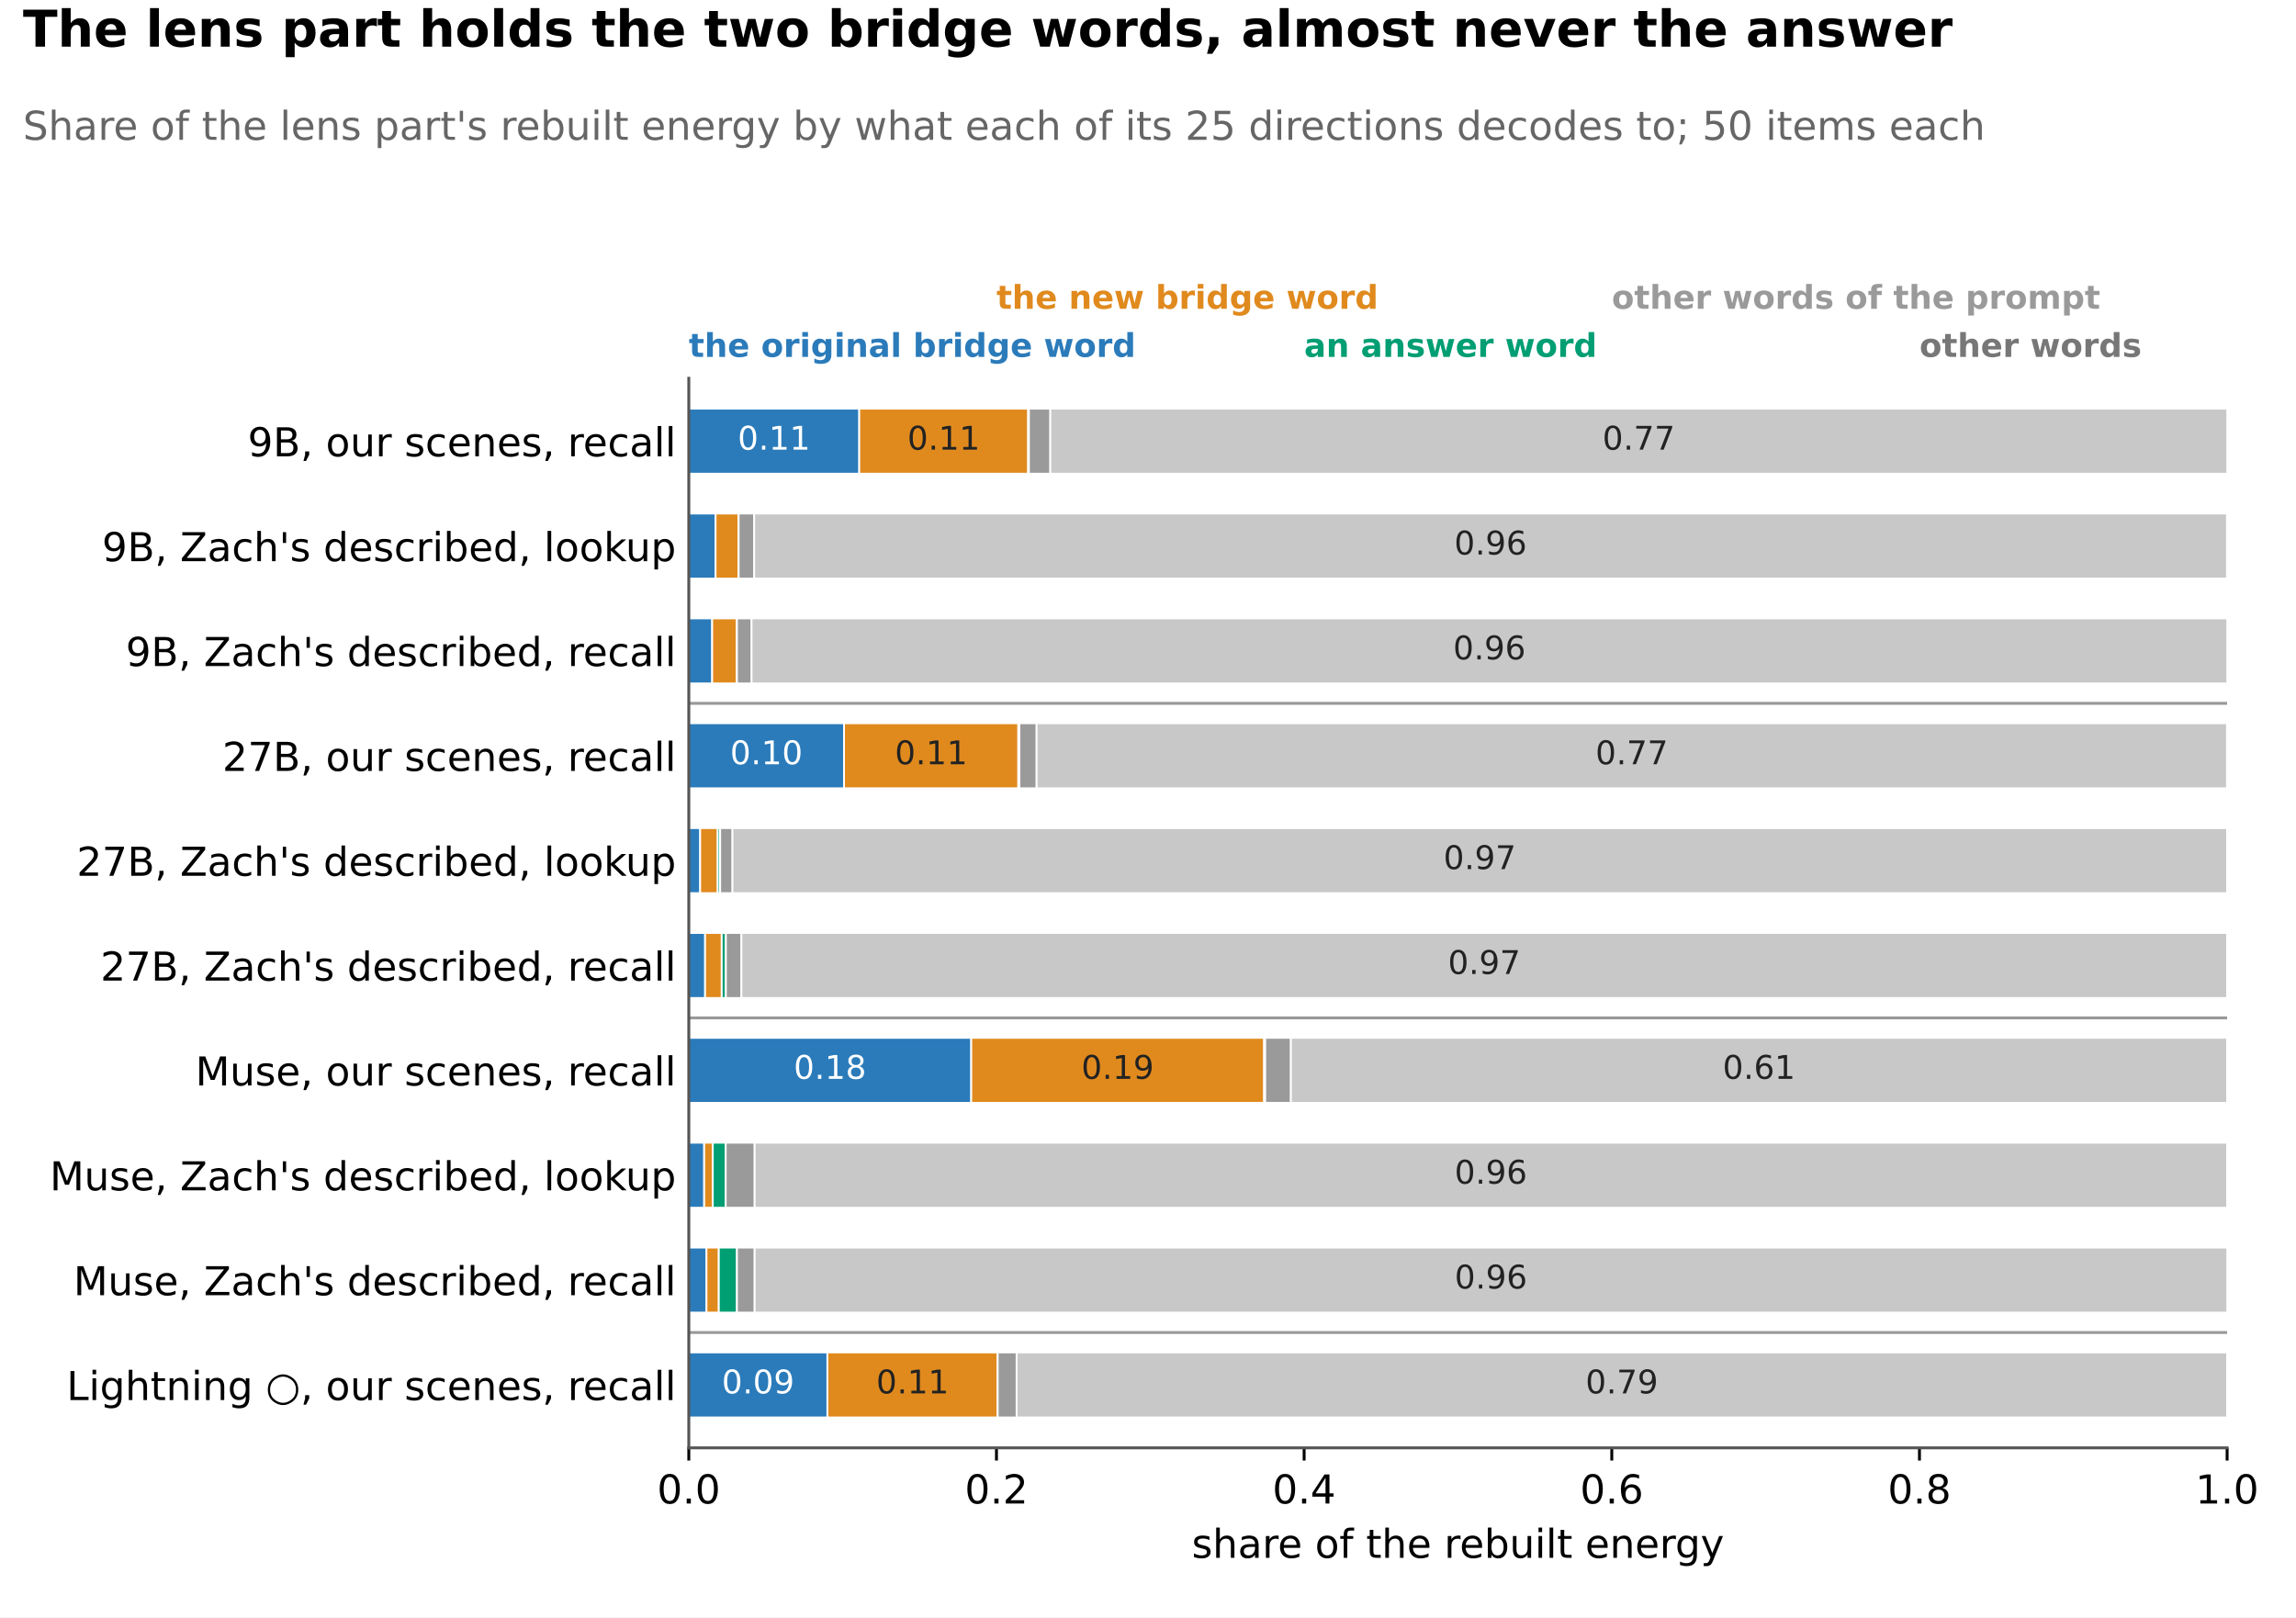
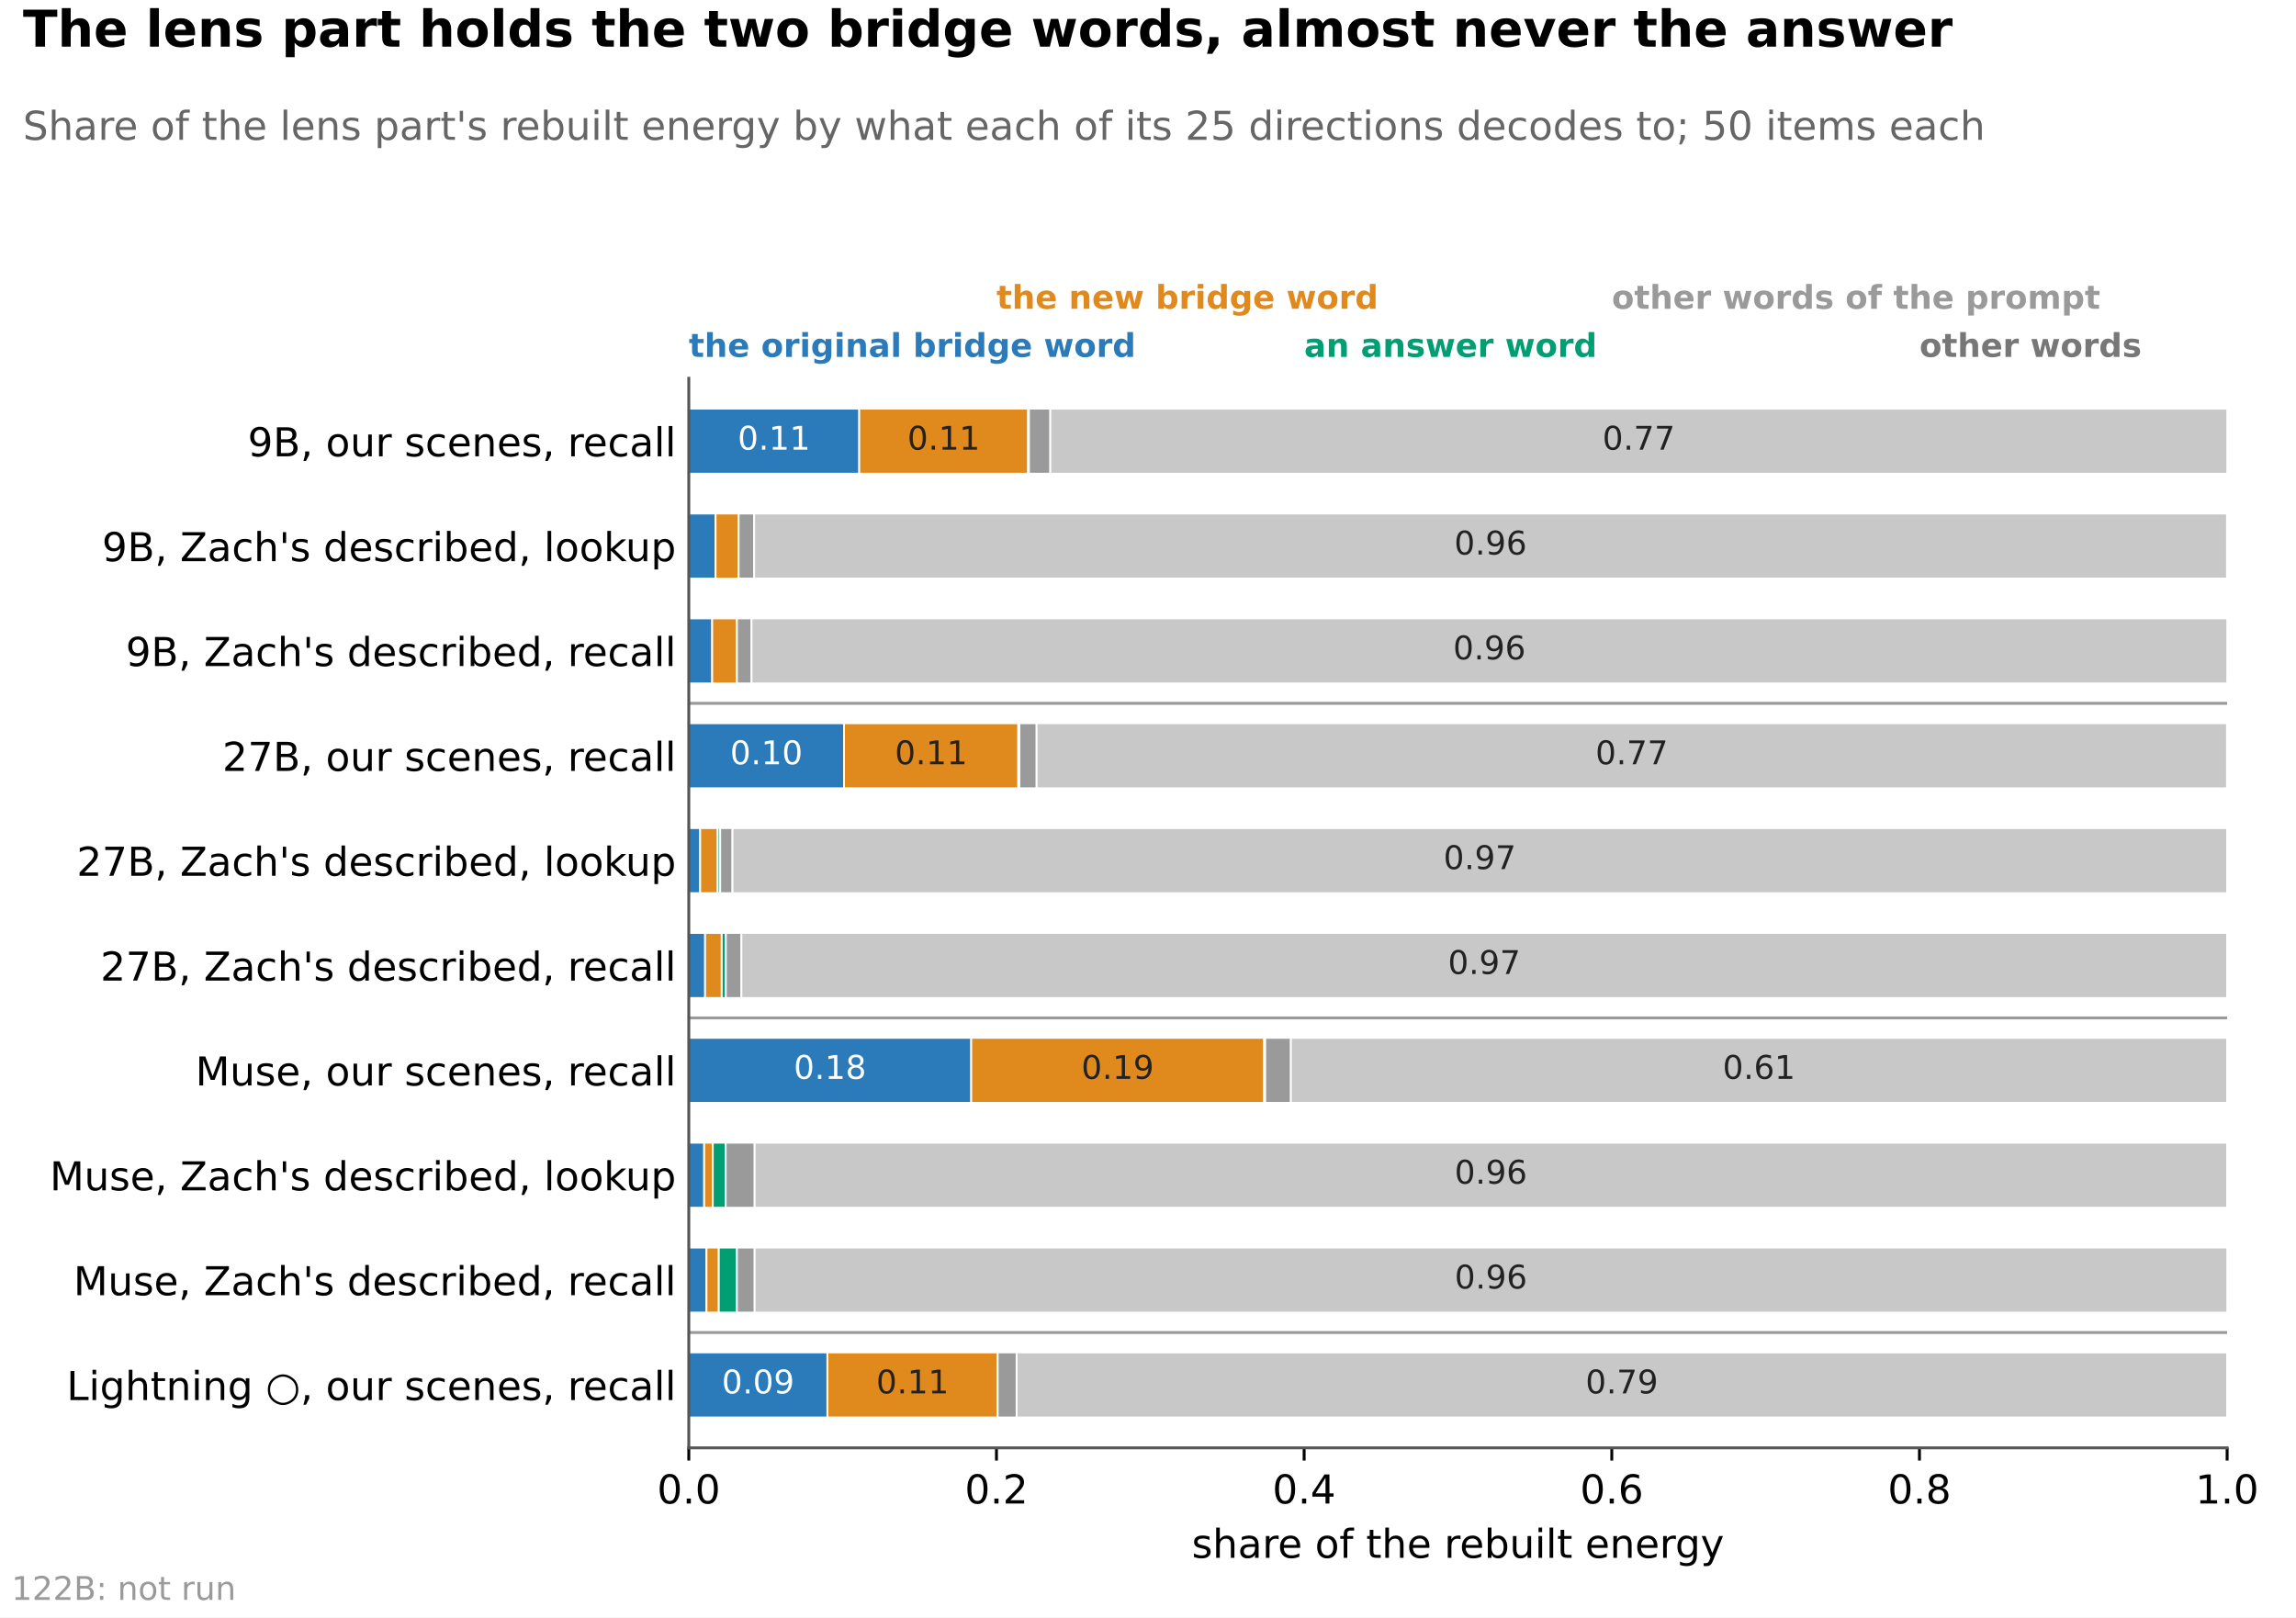
<svg xmlns="http://www.w3.org/2000/svg" xmlns:xlink="http://www.w3.org/1999/xlink" width="633.6pt" height="446.4pt" viewBox="0 0 633.6 446.4" version="1.1">
  <defs>
    <style type="text/css">*{stroke-linejoin: round; stroke-linecap: butt}</style>
  </defs>
  <g id="figure_1">
    <g id="patch_1">
      <path d="M 0 446.4  L 633.6 446.4  L 633.6 0  L 0 0  z " style="fill: #ffffff" />
    </g>
    <g id="axes_1">
      <g id="patch_2">
        <path d="M 190.08 399.6  L 614.592 399.6  L 614.592 104.4  L 190.08 104.4  z " style="fill: #ffffff" />
      </g>
      <g id="patch_3">
-         <path d="M 190.08 130.736  L 237.116 130.736  L 237.116 112.793  L 190.08 112.793  z " clip-path="url(#pae922a50f0)" style="fill: #2b7bba; stroke: #ffffff; stroke-width: 0.5; stroke-linejoin: miter" />
+         <path d="M 190.08 130.736  L 237.116 130.736  L 237.116 112.793  L 190.08 112.793  z " clip-path="url(#p8159f84d03)" style="fill: #2b7bba; stroke: #ffffff; stroke-width: 0.5; stroke-linejoin: miter" />
      </g>
      <g id="patch_4">
-         <path d="M 237.116 130.736  L 283.727 130.736  L 283.727 112.793  L 237.116 112.793  z " clip-path="url(#pae922a50f0)" style="fill: #e08a1e; stroke: #ffffff; stroke-width: 0.5; stroke-linejoin: miter" />
+         <path d="M 237.116 130.736  L 283.727 130.736  L 283.727 112.793  L 237.116 112.793  z " clip-path="url(#p8159f84d03)" style="fill: #e08a1e; stroke: #ffffff; stroke-width: 0.5; stroke-linejoin: miter" />
      </g>
      <g id="patch_5">
-         <path d="M 283.727 130.736  L 283.94 130.736  L 283.94 112.793  L 283.727 112.793  z " clip-path="url(#pae922a50f0)" style="fill: #009e73; stroke: #ffffff; stroke-width: 0.5; stroke-linejoin: miter" />
+         <path d="M 283.727 130.736  L 283.94 130.736  L 283.94 112.793  L 283.727 112.793  z " clip-path="url(#p8159f84d03)" style="fill: #009e73; stroke: #ffffff; stroke-width: 0.5; stroke-linejoin: miter" />
      </g>
      <g id="patch_6">
-         <path d="M 283.94 130.736  L 289.84 130.736  L 289.84 112.793  L 283.94 112.793  z " clip-path="url(#pae922a50f0)" style="fill: #9a9a9a; stroke: #ffffff; stroke-width: 0.5; stroke-linejoin: miter" />
+         <path d="M 283.94 130.736  L 289.84 130.736  L 289.84 112.793  L 283.94 112.793  z " clip-path="url(#p8159f84d03)" style="fill: #9a9a9a; stroke: #ffffff; stroke-width: 0.5; stroke-linejoin: miter" />
      </g>
      <g id="patch_7">
-         <path d="M 289.84 130.736  L 614.634 130.736  L 614.634 112.793  L 289.84 112.793  z " clip-path="url(#pae922a50f0)" style="fill: #c8c8c8; stroke: #ffffff; stroke-width: 0.5; stroke-linejoin: miter" />
+         <path d="M 289.84 130.736  L 614.634 130.736  L 614.634 112.793  L 289.84 112.793  z " clip-path="url(#p8159f84d03)" style="fill: #c8c8c8; stroke: #ffffff; stroke-width: 0.5; stroke-linejoin: miter" />
      </g>
      <g id="patch_8">
-         <path d="M 190.08 159.678  L 197.467 159.678  L 197.467 141.734  L 190.08 141.734  z " clip-path="url(#pae922a50f0)" style="fill: #2b7bba; stroke: #ffffff; stroke-width: 0.5; stroke-linejoin: miter" />
+         <path d="M 190.08 159.678  L 197.467 159.678  L 197.467 141.734  L 190.08 141.734  z " clip-path="url(#p8159f84d03)" style="fill: #2b7bba; stroke: #ffffff; stroke-width: 0.5; stroke-linejoin: miter" />
      </g>
      <g id="patch_9">
-         <path d="M 197.467 159.678  L 203.834 159.678  L 203.834 141.734  L 197.467 141.734  z " clip-path="url(#pae922a50f0)" style="fill: #e08a1e; stroke: #ffffff; stroke-width: 0.5; stroke-linejoin: miter" />
+         <path d="M 197.467 159.678  L 203.834 159.678  L 203.834 141.734  L 197.467 141.734  z " clip-path="url(#p8159f84d03)" style="fill: #e08a1e; stroke: #ffffff; stroke-width: 0.5; stroke-linejoin: miter" />
      </g>
      <g id="patch_10">
-         <path d="M 203.834 159.678  L 203.834 159.678  L 203.834 141.734  L 203.834 141.734  z " clip-path="url(#pae922a50f0)" style="fill: #009e73; stroke: #ffffff; stroke-width: 0.5; stroke-linejoin: miter" />
+         <path d="M 203.834 159.678  L 203.834 159.678  L 203.834 141.734  L 203.834 141.734  z " clip-path="url(#p8159f84d03)" style="fill: #009e73; stroke: #ffffff; stroke-width: 0.5; stroke-linejoin: miter" />
      </g>
      <g id="patch_11">
-         <path d="M 203.834 159.678  L 208.122 159.678  L 208.122 141.734  L 203.834 141.734  z " clip-path="url(#pae922a50f0)" style="fill: #9a9a9a; stroke: #ffffff; stroke-width: 0.5; stroke-linejoin: miter" />
+         <path d="M 203.834 159.678  L 208.122 159.678  L 208.122 141.734  L 203.834 141.734  z " clip-path="url(#p8159f84d03)" style="fill: #9a9a9a; stroke: #ffffff; stroke-width: 0.5; stroke-linejoin: miter" />
      </g>
      <g id="patch_12">
-         <path d="M 208.122 159.678  L 614.55 159.678  L 614.55 141.734  L 208.122 141.734  z " clip-path="url(#pae922a50f0)" style="fill: #c8c8c8; stroke: #ffffff; stroke-width: 0.5; stroke-linejoin: miter" />
+         <path d="M 208.122 159.678  L 614.55 159.678  L 614.55 141.734  L 208.122 141.734  z " clip-path="url(#p8159f84d03)" style="fill: #c8c8c8; stroke: #ffffff; stroke-width: 0.5; stroke-linejoin: miter" />
      </g>
      <g id="patch_13">
-         <path d="M 190.08 188.619  L 196.533 188.619  L 196.533 170.675  L 190.08 170.675  z " clip-path="url(#pae922a50f0)" style="fill: #2b7bba; stroke: #ffffff; stroke-width: 0.5; stroke-linejoin: miter" />
+         <path d="M 190.08 188.619  L 196.533 188.619  L 196.533 170.675  L 190.08 170.675  z " clip-path="url(#p8159f84d03)" style="fill: #2b7bba; stroke: #ffffff; stroke-width: 0.5; stroke-linejoin: miter" />
      </g>
      <g id="patch_14">
-         <path d="M 196.533 188.619  L 203.367 188.619  L 203.367 170.675  L 196.533 170.675  z " clip-path="url(#pae922a50f0)" style="fill: #e08a1e; stroke: #ffffff; stroke-width: 0.5; stroke-linejoin: miter" />
+         <path d="M 196.533 188.619  L 203.367 188.619  L 203.367 170.675  L 196.533 170.675  z " clip-path="url(#p8159f84d03)" style="fill: #e08a1e; stroke: #ffffff; stroke-width: 0.5; stroke-linejoin: miter" />
      </g>
      <g id="patch_15">
-         <path d="M 203.367 188.619  L 203.367 188.619  L 203.367 170.675  L 203.367 170.675  z " clip-path="url(#pae922a50f0)" style="fill: #009e73; stroke: #ffffff; stroke-width: 0.5; stroke-linejoin: miter" />
+         <path d="M 203.367 188.619  L 203.367 188.619  L 203.367 170.675  L 203.367 170.675  z " clip-path="url(#p8159f84d03)" style="fill: #009e73; stroke: #ffffff; stroke-width: 0.5; stroke-linejoin: miter" />
      </g>
      <g id="patch_16">
-         <path d="M 203.367 188.619  L 207.4 188.619  L 207.4 170.675  L 203.367 170.675  z " clip-path="url(#pae922a50f0)" style="fill: #9a9a9a; stroke: #ffffff; stroke-width: 0.5; stroke-linejoin: miter" />
+         <path d="M 203.367 188.619  L 207.4 188.619  L 207.4 170.675  L 203.367 170.675  z " clip-path="url(#p8159f84d03)" style="fill: #9a9a9a; stroke: #ffffff; stroke-width: 0.5; stroke-linejoin: miter" />
      </g>
      <g id="patch_17">
-         <path d="M 207.4 188.619  L 614.634 188.619  L 614.634 170.675  L 207.4 170.675  z " clip-path="url(#pae922a50f0)" style="fill: #c8c8c8; stroke: #ffffff; stroke-width: 0.5; stroke-linejoin: miter" />
+         <path d="M 207.4 188.619  L 614.634 188.619  L 614.634 170.675  L 207.4 170.675  z " clip-path="url(#p8159f84d03)" style="fill: #c8c8c8; stroke: #ffffff; stroke-width: 0.5; stroke-linejoin: miter" />
      </g>
      <g id="patch_18">
-         <path d="M 190.08 217.56  L 232.913 217.56  L 232.913 199.616  L 190.08 199.616  z " clip-path="url(#pae922a50f0)" style="fill: #2b7bba; stroke: #ffffff; stroke-width: 0.5; stroke-linejoin: miter" />
+         <path d="M 190.08 217.56  L 232.913 217.56  L 232.913 199.616  L 190.08 199.616  z " clip-path="url(#p8159f84d03)" style="fill: #2b7bba; stroke: #ffffff; stroke-width: 0.5; stroke-linejoin: miter" />
      </g>
      <g id="patch_19">
-         <path d="M 232.913 217.56  L 281.01 217.56  L 281.01 199.616  L 232.913 199.616  z " clip-path="url(#pae922a50f0)" style="fill: #e08a1e; stroke: #ffffff; stroke-width: 0.5; stroke-linejoin: miter" />
+         <path d="M 232.913 217.56  L 281.01 217.56  L 281.01 199.616  L 232.913 199.616  z " clip-path="url(#p8159f84d03)" style="fill: #e08a1e; stroke: #ffffff; stroke-width: 0.5; stroke-linejoin: miter" />
      </g>
      <g id="patch_20">
-         <path d="M 281.01 217.56  L 281.308 217.56  L 281.308 199.616  L 281.01 199.616  z " clip-path="url(#pae922a50f0)" style="fill: #009e73; stroke: #ffffff; stroke-width: 0.5; stroke-linejoin: miter" />
+         <path d="M 281.01 217.56  L 281.308 217.56  L 281.308 199.616  L 281.01 199.616  z " clip-path="url(#p8159f84d03)" style="fill: #009e73; stroke: #ffffff; stroke-width: 0.5; stroke-linejoin: miter" />
      </g>
      <g id="patch_21">
-         <path d="M 281.308 217.56  L 286.062 217.56  L 286.062 199.616  L 281.308 199.616  z " clip-path="url(#pae922a50f0)" style="fill: #9a9a9a; stroke: #ffffff; stroke-width: 0.5; stroke-linejoin: miter" />
+         <path d="M 281.308 217.56  L 286.062 217.56  L 286.062 199.616  L 281.308 199.616  z " clip-path="url(#p8159f84d03)" style="fill: #9a9a9a; stroke: #ffffff; stroke-width: 0.5; stroke-linejoin: miter" />
      </g>
      <g id="patch_22">
-         <path d="M 286.062 217.56  L 614.55 217.56  L 614.55 199.616  L 286.062 199.616  z " clip-path="url(#pae922a50f0)" style="fill: #c8c8c8; stroke: #ffffff; stroke-width: 0.5; stroke-linejoin: miter" />
+         <path d="M 286.062 217.56  L 614.55 217.56  L 614.55 199.616  L 286.062 199.616  z " clip-path="url(#p8159f84d03)" style="fill: #c8c8c8; stroke: #ffffff; stroke-width: 0.5; stroke-linejoin: miter" />
      </g>
      <g id="patch_23">
-         <path d="M 190.08 246.501  L 193.221 246.501  L 193.221 228.558  L 190.08 228.558  z " clip-path="url(#pae922a50f0)" style="fill: #2b7bba; stroke: #ffffff; stroke-width: 0.5; stroke-linejoin: miter" />
+         <path d="M 190.08 246.501  L 193.221 246.501  L 193.221 228.558  L 190.08 228.558  z " clip-path="url(#p8159f84d03)" style="fill: #2b7bba; stroke: #ffffff; stroke-width: 0.5; stroke-linejoin: miter" />
      </g>
      <g id="patch_24">
-         <path d="M 193.221 246.501  L 198.061 246.501  L 198.061 228.558  L 193.221 228.558  z " clip-path="url(#pae922a50f0)" style="fill: #e08a1e; stroke: #ffffff; stroke-width: 0.5; stroke-linejoin: miter" />
+         <path d="M 193.221 246.501  L 198.061 246.501  L 198.061 228.558  L 193.221 228.558  z " clip-path="url(#p8159f84d03)" style="fill: #e08a1e; stroke: #ffffff; stroke-width: 0.5; stroke-linejoin: miter" />
      </g>
      <g id="patch_25">
-         <path d="M 198.061 246.501  L 198.74 246.501  L 198.74 228.558  L 198.061 228.558  z " clip-path="url(#pae922a50f0)" style="fill: #009e73; stroke: #ffffff; stroke-width: 0.5; stroke-linejoin: miter" />
+         <path d="M 198.061 246.501  L 198.74 246.501  L 198.74 228.558  L 198.061 228.558  z " clip-path="url(#p8159f84d03)" style="fill: #009e73; stroke: #ffffff; stroke-width: 0.5; stroke-linejoin: miter" />
      </g>
      <g id="patch_26">
-         <path d="M 198.74 246.501  L 202.136 246.501  L 202.136 228.558  L 198.74 228.558  z " clip-path="url(#pae922a50f0)" style="fill: #9a9a9a; stroke: #ffffff; stroke-width: 0.5; stroke-linejoin: miter" />
+         <path d="M 198.74 246.501  L 202.136 246.501  L 202.136 228.558  L 198.74 228.558  z " clip-path="url(#p8159f84d03)" style="fill: #9a9a9a; stroke: #ffffff; stroke-width: 0.5; stroke-linejoin: miter" />
      </g>
      <g id="patch_27">
-         <path d="M 202.136 246.501  L 614.592 246.501  L 614.592 228.558  L 202.136 228.558  z " clip-path="url(#pae922a50f0)" style="fill: #c8c8c8; stroke: #ffffff; stroke-width: 0.5; stroke-linejoin: miter" />
+         <path d="M 202.136 246.501  L 614.592 246.501  L 614.592 228.558  L 202.136 228.558  z " clip-path="url(#p8159f84d03)" style="fill: #c8c8c8; stroke: #ffffff; stroke-width: 0.5; stroke-linejoin: miter" />
      </g>
      <g id="patch_28">
-         <path d="M 190.08 275.442  L 194.58 275.442  L 194.58 257.499  L 190.08 257.499  z " clip-path="url(#pae922a50f0)" style="fill: #2b7bba; stroke: #ffffff; stroke-width: 0.5; stroke-linejoin: miter" />
+         <path d="M 190.08 275.442  L 194.58 275.442  L 194.58 257.499  L 190.08 257.499  z " clip-path="url(#p8159f84d03)" style="fill: #2b7bba; stroke: #ffffff; stroke-width: 0.5; stroke-linejoin: miter" />
      </g>
      <g id="patch_29">
-         <path d="M 194.58 275.442  L 199.165 275.442  L 199.165 257.499  L 194.58 257.499  z " clip-path="url(#pae922a50f0)" style="fill: #e08a1e; stroke: #ffffff; stroke-width: 0.5; stroke-linejoin: miter" />
+         <path d="M 194.58 275.442  L 199.165 275.442  L 199.165 257.499  L 194.58 257.499  z " clip-path="url(#p8159f84d03)" style="fill: #e08a1e; stroke: #ffffff; stroke-width: 0.5; stroke-linejoin: miter" />
      </g>
      <g id="patch_30">
-         <path d="M 199.165 275.442  L 200.311 275.442  L 200.311 257.499  L 199.165 257.499  z " clip-path="url(#pae922a50f0)" style="fill: #009e73; stroke: #ffffff; stroke-width: 0.5; stroke-linejoin: miter" />
+         <path d="M 199.165 275.442  L 200.311 275.442  L 200.311 257.499  L 199.165 257.499  z " clip-path="url(#p8159f84d03)" style="fill: #009e73; stroke: #ffffff; stroke-width: 0.5; stroke-linejoin: miter" />
      </g>
      <g id="patch_31">
-         <path d="M 200.311 275.442  L 204.598 275.442  L 204.598 257.499  L 200.311 257.499  z " clip-path="url(#pae922a50f0)" style="fill: #9a9a9a; stroke: #ffffff; stroke-width: 0.5; stroke-linejoin: miter" />
+         <path d="M 200.311 275.442  L 204.598 275.442  L 204.598 257.499  L 200.311 257.499  z " clip-path="url(#p8159f84d03)" style="fill: #9a9a9a; stroke: #ffffff; stroke-width: 0.5; stroke-linejoin: miter" />
      </g>
      <g id="patch_32">
-         <path d="M 204.598 275.442  L 614.592 275.442  L 614.592 257.499  L 204.598 257.499  z " clip-path="url(#pae922a50f0)" style="fill: #c8c8c8; stroke: #ffffff; stroke-width: 0.5; stroke-linejoin: miter" />
+         <path d="M 204.598 275.442  L 614.592 275.442  L 614.592 257.499  L 204.598 257.499  z " clip-path="url(#p8159f84d03)" style="fill: #c8c8c8; stroke: #ffffff; stroke-width: 0.5; stroke-linejoin: miter" />
      </g>
      <g id="patch_33">
-         <path d="M 190.08 304.384  L 268.02 304.384  L 268.02 286.44  L 190.08 286.44  z " clip-path="url(#pae922a50f0)" style="fill: #2b7bba; stroke: #ffffff; stroke-width: 0.5; stroke-linejoin: miter" />
+         <path d="M 190.08 304.384  L 268.02 304.384  L 268.02 286.44  L 190.08 286.44  z " clip-path="url(#p8159f84d03)" style="fill: #2b7bba; stroke: #ffffff; stroke-width: 0.5; stroke-linejoin: miter" />
      </g>
      <g id="patch_34">
-         <path d="M 268.02 304.384  L 348.847 304.384  L 348.847 286.44  L 268.02 286.44  z " clip-path="url(#pae922a50f0)" style="fill: #e08a1e; stroke: #ffffff; stroke-width: 0.5; stroke-linejoin: miter" />
+         <path d="M 268.02 304.384  L 348.847 304.384  L 348.847 286.44  L 268.02 286.44  z " clip-path="url(#p8159f84d03)" style="fill: #e08a1e; stroke: #ffffff; stroke-width: 0.5; stroke-linejoin: miter" />
      </g>
      <g id="patch_35">
-         <path d="M 348.847 304.384  L 349.145 304.384  L 349.145 286.44  L 348.847 286.44  z " clip-path="url(#pae922a50f0)" style="fill: #009e73; stroke: #ffffff; stroke-width: 0.5; stroke-linejoin: miter" />
+         <path d="M 348.847 304.384  L 349.145 304.384  L 349.145 286.44  L 348.847 286.44  z " clip-path="url(#p8159f84d03)" style="fill: #009e73; stroke: #ffffff; stroke-width: 0.5; stroke-linejoin: miter" />
      </g>
      <g id="patch_36">
-         <path d="M 349.145 304.384  L 356.234 304.384  L 356.234 286.44  L 349.145 286.44  z " clip-path="url(#pae922a50f0)" style="fill: #9a9a9a; stroke: #ffffff; stroke-width: 0.5; stroke-linejoin: miter" />
+         <path d="M 349.145 304.384  L 356.234 304.384  L 356.234 286.44  L 349.145 286.44  z " clip-path="url(#p8159f84d03)" style="fill: #9a9a9a; stroke: #ffffff; stroke-width: 0.5; stroke-linejoin: miter" />
      </g>
      <g id="patch_37">
-         <path d="M 356.234 304.384  L 614.592 304.384  L 614.592 286.44  L 356.234 286.44  z " clip-path="url(#pae922a50f0)" style="fill: #c8c8c8; stroke: #ffffff; stroke-width: 0.5; stroke-linejoin: miter" />
+         <path d="M 356.234 304.384  L 614.592 304.384  L 614.592 286.44  L 356.234 286.44  z " clip-path="url(#p8159f84d03)" style="fill: #c8c8c8; stroke: #ffffff; stroke-width: 0.5; stroke-linejoin: miter" />
      </g>
      <g id="patch_38">
-         <path d="M 190.08 333.325  L 194.325 333.325  L 194.325 315.381  L 190.08 315.381  z " clip-path="url(#pae922a50f0)" style="fill: #2b7bba; stroke: #ffffff; stroke-width: 0.5; stroke-linejoin: miter" />
+         <path d="M 190.08 333.325  L 194.325 333.325  L 194.325 315.381  L 190.08 315.381  z " clip-path="url(#p8159f84d03)" style="fill: #2b7bba; stroke: #ffffff; stroke-width: 0.5; stroke-linejoin: miter" />
      </g>
      <g id="patch_39">
-         <path d="M 194.325 333.325  L 196.702 333.325  L 196.702 315.381  L 194.325 315.381  z " clip-path="url(#pae922a50f0)" style="fill: #e08a1e; stroke: #ffffff; stroke-width: 0.5; stroke-linejoin: miter" />
+         <path d="M 194.325 333.325  L 196.702 333.325  L 196.702 315.381  L 194.325 315.381  z " clip-path="url(#p8159f84d03)" style="fill: #e08a1e; stroke: #ffffff; stroke-width: 0.5; stroke-linejoin: miter" />
      </g>
      <g id="patch_40">
-         <path d="M 196.702 333.325  L 200.268 333.325  L 200.268 315.381  L 196.702 315.381  z " clip-path="url(#pae922a50f0)" style="fill: #009e73; stroke: #ffffff; stroke-width: 0.5; stroke-linejoin: miter" />
+         <path d="M 196.702 333.325  L 200.268 333.325  L 200.268 315.381  L 196.702 315.381  z " clip-path="url(#p8159f84d03)" style="fill: #009e73; stroke: #ffffff; stroke-width: 0.5; stroke-linejoin: miter" />
      </g>
      <g id="patch_41">
-         <path d="M 200.268 333.325  L 208.249 333.325  L 208.249 315.381  L 200.268 315.381  z " clip-path="url(#pae922a50f0)" style="fill: #9a9a9a; stroke: #ffffff; stroke-width: 0.5; stroke-linejoin: miter" />
+         <path d="M 200.268 333.325  L 208.249 333.325  L 208.249 315.381  L 200.268 315.381  z " clip-path="url(#p8159f84d03)" style="fill: #9a9a9a; stroke: #ffffff; stroke-width: 0.5; stroke-linejoin: miter" />
      </g>
      <g id="patch_42">
-         <path d="M 208.249 333.325  L 614.592 333.325  L 614.592 315.381  L 208.249 315.381  z " clip-path="url(#pae922a50f0)" style="fill: #c8c8c8; stroke: #ffffff; stroke-width: 0.5; stroke-linejoin: miter" />
+         <path d="M 208.249 333.325  L 614.592 333.325  L 614.592 315.381  L 208.249 315.381  z " clip-path="url(#p8159f84d03)" style="fill: #c8c8c8; stroke: #ffffff; stroke-width: 0.5; stroke-linejoin: miter" />
      </g>
      <g id="patch_43">
-         <path d="M 190.08 362.266  L 194.962 362.266  L 194.962 344.322  L 190.08 344.322  z " clip-path="url(#pae922a50f0)" style="fill: #2b7bba; stroke: #ffffff; stroke-width: 0.5; stroke-linejoin: miter" />
+         <path d="M 190.08 362.266  L 194.962 362.266  L 194.962 344.322  L 190.08 344.322  z " clip-path="url(#p8159f84d03)" style="fill: #2b7bba; stroke: #ffffff; stroke-width: 0.5; stroke-linejoin: miter" />
      </g>
      <g id="patch_44">
-         <path d="M 194.962 362.266  L 198.358 362.266  L 198.358 344.322  L 194.962 344.322  z " clip-path="url(#pae922a50f0)" style="fill: #e08a1e; stroke: #ffffff; stroke-width: 0.5; stroke-linejoin: miter" />
+         <path d="M 194.962 362.266  L 198.358 362.266  L 198.358 344.322  L 194.962 344.322  z " clip-path="url(#p8159f84d03)" style="fill: #e08a1e; stroke: #ffffff; stroke-width: 0.5; stroke-linejoin: miter" />
      </g>
      <g id="patch_45">
-         <path d="M 198.358 362.266  L 203.367 362.266  L 203.367 344.322  L 198.358 344.322  z " clip-path="url(#pae922a50f0)" style="fill: #009e73; stroke: #ffffff; stroke-width: 0.5; stroke-linejoin: miter" />
+         <path d="M 198.358 362.266  L 203.367 362.266  L 203.367 344.322  L 198.358 344.322  z " clip-path="url(#p8159f84d03)" style="fill: #009e73; stroke: #ffffff; stroke-width: 0.5; stroke-linejoin: miter" />
      </g>
      <g id="patch_46">
-         <path d="M 203.367 362.266  L 208.249 362.266  L 208.249 344.322  L 203.367 344.322  z " clip-path="url(#pae922a50f0)" style="fill: #9a9a9a; stroke: #ffffff; stroke-width: 0.5; stroke-linejoin: miter" />
+         <path d="M 203.367 362.266  L 208.249 362.266  L 208.249 344.322  L 203.367 344.322  z " clip-path="url(#p8159f84d03)" style="fill: #9a9a9a; stroke: #ffffff; stroke-width: 0.5; stroke-linejoin: miter" />
      </g>
      <g id="patch_47">
-         <path d="M 208.249 362.266  L 614.634 362.266  L 614.634 344.322  L 208.249 344.322  z " clip-path="url(#pae922a50f0)" style="fill: #c8c8c8; stroke: #ffffff; stroke-width: 0.5; stroke-linejoin: miter" />
+         <path d="M 208.249 362.266  L 614.634 362.266  L 614.634 344.322  L 208.249 344.322  z " clip-path="url(#p8159f84d03)" style="fill: #c8c8c8; stroke: #ffffff; stroke-width: 0.5; stroke-linejoin: miter" />
      </g>
      <g id="patch_48">
-         <path d="M 190.08 391.207  L 228.329 391.207  L 228.329 373.264  L 190.08 373.264  z " clip-path="url(#pae922a50f0)" style="fill: #2b7bba; stroke: #ffffff; stroke-width: 0.5; stroke-linejoin: miter" />
+         <path d="M 190.08 391.207  L 228.329 391.207  L 228.329 373.264  L 190.08 373.264  z " clip-path="url(#p8159f84d03)" style="fill: #2b7bba; stroke: #ffffff; stroke-width: 0.5; stroke-linejoin: miter" />
      </g>
      <g id="patch_49">
-         <path d="M 228.329 391.207  L 275.322 391.207  L 275.322 373.264  L 228.329 373.264  z " clip-path="url(#pae922a50f0)" style="fill: #e08a1e; stroke: #ffffff; stroke-width: 0.5; stroke-linejoin: miter" />
+         <path d="M 228.329 391.207  L 275.322 391.207  L 275.322 373.264  L 228.329 373.264  z " clip-path="url(#p8159f84d03)" style="fill: #e08a1e; stroke: #ffffff; stroke-width: 0.5; stroke-linejoin: miter" />
      </g>
      <g id="patch_50">
-         <path d="M 275.322 391.207  L 275.322 391.207  L 275.322 373.264  L 275.322 373.264  z " clip-path="url(#pae922a50f0)" style="fill: #009e73; stroke: #ffffff; stroke-width: 0.5; stroke-linejoin: miter" />
+         <path d="M 275.322 391.207  L 275.322 391.207  L 275.322 373.264  L 275.322 373.264  z " clip-path="url(#p8159f84d03)" style="fill: #009e73; stroke: #ffffff; stroke-width: 0.5; stroke-linejoin: miter" />
      </g>
      <g id="patch_51">
-         <path d="M 275.322 391.207  L 280.544 391.207  L 280.544 373.264  L 275.322 373.264  z " clip-path="url(#pae922a50f0)" style="fill: #9a9a9a; stroke: #ffffff; stroke-width: 0.5; stroke-linejoin: miter" />
+         <path d="M 275.322 391.207  L 280.544 391.207  L 280.544 373.264  L 275.322 373.264  z " clip-path="url(#p8159f84d03)" style="fill: #9a9a9a; stroke: #ffffff; stroke-width: 0.5; stroke-linejoin: miter" />
      </g>
      <g id="patch_52">
-         <path d="M 280.544 391.207  L 614.592 391.207  L 614.592 373.264  L 280.544 373.264  z " clip-path="url(#pae922a50f0)" style="fill: #c8c8c8; stroke: #ffffff; stroke-width: 0.5; stroke-linejoin: miter" />
+         <path d="M 280.544 391.207  L 614.592 391.207  L 614.592 373.264  L 280.544 373.264  z " clip-path="url(#p8159f84d03)" style="fill: #c8c8c8; stroke: #ffffff; stroke-width: 0.5; stroke-linejoin: miter" />
      </g>
      <g id="matplotlib.axis_1">
        <g id="xtick_1">
          <g id="line2d_1">
            <defs>
-               <path id="m3199cf1d13" d="M 0 0  L 0 3.5  " style="stroke: #000000; stroke-width: 0.8" />
+               <path id="m019a54faf9" d="M 0 0  L 0 3.5  " style="stroke: #000000; stroke-width: 0.8" />
            </defs>
            <g>
-               <use xlink:href="#m3199cf1d13" x="190.08" y="399.6" style="stroke: #000000; stroke-width: 0.8" />
+               <use xlink:href="#m019a54faf9" x="190.08" y="399.6" style="stroke: #000000; stroke-width: 0.8" />
            </g>
          </g>
          <g id="text_1">
            <text style="font-size: 11px; font-family: 'DejaVu Sans'; text-anchor: middle" x="190.08" y="414.957" transform="rotate(-0 190.08 414.9574)">0.0</text>
          </g>
        </g>
        <g id="xtick_2">
          <g id="line2d_2">
            <g>
-               <use xlink:href="#m3199cf1d13" x="274.982" y="399.6" style="stroke: #000000; stroke-width: 0.8" />
+               <use xlink:href="#m019a54faf9" x="274.982" y="399.6" style="stroke: #000000; stroke-width: 0.8" />
            </g>
          </g>
          <g id="text_2">
            <text style="font-size: 11px; font-family: 'DejaVu Sans'; text-anchor: middle" x="274.982" y="414.957" transform="rotate(-0 274.9824 414.9574)">0.2</text>
          </g>
        </g>
        <g id="xtick_3">
          <g id="line2d_3">
            <g>
-               <use xlink:href="#m3199cf1d13" x="359.885" y="399.6" style="stroke: #000000; stroke-width: 0.8" />
+               <use xlink:href="#m019a54faf9" x="359.885" y="399.6" style="stroke: #000000; stroke-width: 0.8" />
            </g>
          </g>
          <g id="text_3">
            <text style="font-size: 11px; font-family: 'DejaVu Sans'; text-anchor: middle" x="359.885" y="414.957" transform="rotate(-0 359.8848 414.9574)">0.4</text>
          </g>
        </g>
        <g id="xtick_4">
          <g id="line2d_4">
            <g>
-               <use xlink:href="#m3199cf1d13" x="444.787" y="399.6" style="stroke: #000000; stroke-width: 0.8" />
+               <use xlink:href="#m019a54faf9" x="444.787" y="399.6" style="stroke: #000000; stroke-width: 0.8" />
            </g>
          </g>
          <g id="text_4">
            <text style="font-size: 11px; font-family: 'DejaVu Sans'; text-anchor: middle" x="444.787" y="414.957" transform="rotate(-0 444.7872 414.9574)">0.6</text>
          </g>
        </g>
        <g id="xtick_5">
          <g id="line2d_5">
            <g>
-               <use xlink:href="#m3199cf1d13" x="529.69" y="399.6" style="stroke: #000000; stroke-width: 0.8" />
+               <use xlink:href="#m019a54faf9" x="529.69" y="399.6" style="stroke: #000000; stroke-width: 0.8" />
            </g>
          </g>
          <g id="text_5">
            <text style="font-size: 11px; font-family: 'DejaVu Sans'; text-anchor: middle" x="529.69" y="414.957" transform="rotate(-0 529.6896 414.9574)">0.8</text>
          </g>
        </g>
        <g id="xtick_6">
          <g id="line2d_6">
            <g>
-               <use xlink:href="#m3199cf1d13" x="614.592" y="399.6" style="stroke: #000000; stroke-width: 0.8" />
+               <use xlink:href="#m019a54faf9" x="614.592" y="399.6" style="stroke: #000000; stroke-width: 0.8" />
            </g>
          </g>
          <g id="text_6">
            <text style="font-size: 11px; font-family: 'DejaVu Sans'; text-anchor: middle" x="614.592" y="414.957" transform="rotate(-0 614.592 414.9574)">1.0</text>
          </g>
        </g>
        <g id="text_7">
          <text style="font-size: 11px; font-family: 'DejaVu Sans'; text-anchor: middle" x="402.336" y="429.958" transform="rotate(-0 402.336 429.9583)">share of the rebuilt energy</text>
        </g>
      </g>
      <g id="matplotlib.axis_2">
        <g id="ytick_1">
          <g id="line2d_7" />
          <g id="text_8">
            <text style="font-size: 11px; font-family: 'DejaVu Sans'; text-anchor: end" x="186.58" y="125.944" transform="rotate(-0 186.58 125.9438)">9B, our scenes, recall</text>
          </g>
        </g>
        <g id="ytick_2">
          <g id="line2d_8" />
          <g id="text_9">
            <text style="font-size: 11px; font-family: 'DejaVu Sans'; text-anchor: end" x="186.58" y="154.885" transform="rotate(-0 186.58 154.885)">9B, Zach's described, lookup</text>
          </g>
        </g>
        <g id="ytick_3">
          <g id="line2d_9" />
          <g id="text_10">
            <text style="font-size: 11px; font-family: 'DejaVu Sans'; text-anchor: end" x="186.58" y="183.826" transform="rotate(-0 186.58 183.8262)">9B, Zach's described, recall</text>
          </g>
        </g>
        <g id="ytick_4">
          <g id="line2d_10" />
          <g id="text_11">
            <text style="font-size: 11px; font-family: 'DejaVu Sans'; text-anchor: end" x="186.58" y="212.767" transform="rotate(-0 186.58 212.7674)">27B, our scenes, recall</text>
          </g>
        </g>
        <g id="ytick_5">
          <g id="line2d_11" />
          <g id="text_12">
            <text style="font-size: 11px; font-family: 'DejaVu Sans'; text-anchor: end" x="186.58" y="241.709" transform="rotate(-0 186.58 241.7086)">27B, Zach's described, lookup</text>
          </g>
        </g>
        <g id="ytick_6">
          <g id="line2d_12" />
          <g id="text_13">
            <text style="font-size: 11px; font-family: 'DejaVu Sans'; text-anchor: end" x="186.58" y="270.65" transform="rotate(-0 186.58 270.6497)">27B, Zach's described, recall</text>
          </g>
        </g>
        <g id="ytick_7">
          <g id="line2d_13" />
          <g id="text_14">
            <text style="font-size: 11px; font-family: 'DejaVu Sans'; text-anchor: end" x="186.58" y="299.591" transform="rotate(-0 186.58 299.5909)">Muse, our scenes, recall</text>
          </g>
        </g>
        <g id="ytick_8">
          <g id="line2d_14" />
          <g id="text_15">
            <text style="font-size: 11px; font-family: 'DejaVu Sans'; text-anchor: end" x="186.58" y="328.532" transform="rotate(-0 186.58 328.5321)">Muse, Zach's described, lookup</text>
          </g>
        </g>
        <g id="ytick_9">
          <g id="line2d_15" />
          <g id="text_16">
            <text style="font-size: 11px; font-family: 'DejaVu Sans'; text-anchor: end" x="186.58" y="357.473" transform="rotate(-0 186.58 357.4733)">Muse, Zach's described, recall</text>
          </g>
        </g>
        <g id="ytick_10">
          <g id="line2d_16" />
          <g id="text_17">
            <text style="font-size: 11px; font-family: 'DejaVu Sans'; text-anchor: end" x="186.58" y="386.414" transform="rotate(-0 186.58 386.4144)">Lightning ○, our scenes, recall</text>
          </g>
        </g>
      </g>
      <g id="line2d_17">
-         <path d="M 190.08 194.118  L 614.592 194.118  " clip-path="url(#pae922a50f0)" style="fill: none; stroke: #999999; stroke-width: 0.8; stroke-linecap: square" />
+         <path d="M 190.08 194.118  L 614.592 194.118  " clip-path="url(#p8159f84d03)" style="fill: none; stroke: #999999; stroke-width: 0.8; stroke-linecap: square" />
      </g>
      <g id="line2d_18">
-         <path d="M 190.08 280.941  L 614.592 280.941  " clip-path="url(#pae922a50f0)" style="fill: none; stroke: #999999; stroke-width: 0.8; stroke-linecap: square" />
+         <path d="M 190.08 280.941  L 614.592 280.941  " clip-path="url(#p8159f84d03)" style="fill: none; stroke: #999999; stroke-width: 0.8; stroke-linecap: square" />
      </g>
      <g id="line2d_19">
-         <path d="M 190.08 367.765  L 614.592 367.765  " clip-path="url(#pae922a50f0)" style="fill: none; stroke: #999999; stroke-width: 0.8; stroke-linecap: square" />
+         <path d="M 190.08 367.765  L 614.592 367.765  " clip-path="url(#p8159f84d03)" style="fill: none; stroke: #999999; stroke-width: 0.8; stroke-linecap: square" />
      </g>
      <g id="patch_53">
        <path d="M 190.08 399.6  L 190.08 104.4  " style="fill: none; stroke: #555555; stroke-width: 0.8; stroke-linejoin: miter; stroke-linecap: square" />
      </g>
      <g id="patch_54">
        <path d="M 190.08 399.6  L 614.592 399.6  " style="fill: none; stroke: #555555; stroke-width: 0.8; stroke-linejoin: miter; stroke-linecap: square" />
      </g>
      <g id="text_18">
        <text style="font-size: 9px; font-family: 'DejaVu Sans'; text-anchor: middle; fill: #ffffff" x="213.598" y="124.103" transform="rotate(-0 213.598 124.1026)">0.11</text>
      </g>
      <g id="text_19">
        <text style="font-size: 9px; font-family: 'DejaVu Sans'; text-anchor: middle; fill: #222222" x="260.422" y="124.103" transform="rotate(-0 260.4216 124.1026)">0.11</text>
      </g>
      <g id="text_20">
        <text style="font-size: 9px; font-family: 'DejaVu Sans'; text-anchor: middle; fill: #222222" x="452.237" y="124.103" transform="rotate(-0 452.2374 124.1026)">0.77</text>
      </g>
      <g id="text_21">
        <text style="font-size: 9px; font-family: 'DejaVu Sans'; text-anchor: middle; fill: #222222" x="411.336" y="153.044" transform="rotate(-0 411.3357 153.0438)">0.96</text>
      </g>
      <g id="text_22">
        <text style="font-size: 9px; font-family: 'DejaVu Sans'; text-anchor: middle; fill: #222222" x="411.017" y="181.985" transform="rotate(-0 411.0173 181.9849)">0.96</text>
      </g>
      <g id="text_23">
        <text style="font-size: 9px; font-family: 'DejaVu Sans'; text-anchor: middle; fill: #ffffff" x="211.497" y="210.926" transform="rotate(-0 211.4966 210.9261)">0.10</text>
      </g>
      <g id="text_24">
        <text style="font-size: 9px; font-family: 'DejaVu Sans'; text-anchor: middle; fill: #222222" x="256.962" y="210.926" transform="rotate(-0 256.9619 210.9261)">0.11</text>
      </g>
      <g id="text_25">
        <text style="font-size: 9px; font-family: 'DejaVu Sans'; text-anchor: middle; fill: #222222" x="450.306" y="210.926" transform="rotate(-0 450.3059 210.9261)">0.77</text>
      </g>
      <g id="text_26">
        <text style="font-size: 9px; font-family: 'DejaVu Sans'; text-anchor: middle; fill: #222222" x="408.364" y="239.867" transform="rotate(-0 408.3641 239.8673)">0.97</text>
      </g>
      <g id="text_27">
        <text style="font-size: 9px; font-family: 'DejaVu Sans'; text-anchor: middle; fill: #222222" x="409.595" y="268.808" transform="rotate(-0 409.5952 268.8085)">0.97</text>
      </g>
      <g id="text_28">
        <text style="font-size: 9px; font-family: 'DejaVu Sans'; text-anchor: middle; fill: #ffffff" x="229.05" y="297.75" transform="rotate(-0 229.0502 297.7497)">0.18</text>
      </g>
      <g id="text_29">
        <text style="font-size: 9px; font-family: 'DejaVu Sans'; text-anchor: middle; fill: #222222" x="308.434" y="297.75" transform="rotate(-0 308.4339 297.7497)">0.19</text>
      </g>
      <g id="text_30">
        <text style="font-size: 9px; font-family: 'DejaVu Sans'; text-anchor: middle; fill: #222222" x="485.413" y="297.75" transform="rotate(-0 485.413 297.7497)">0.61</text>
      </g>
      <g id="text_31">
        <text style="font-size: 9px; font-family: 'DejaVu Sans'; text-anchor: middle; fill: #222222" x="411.421" y="326.691" transform="rotate(-0 411.4206 326.6908)">0.96</text>
      </g>
      <g id="text_32">
        <text style="font-size: 9px; font-family: 'DejaVu Sans'; text-anchor: middle; fill: #222222" x="411.442" y="355.632" transform="rotate(-0 411.4418 355.632)">0.96</text>
      </g>
      <g id="text_33">
        <text style="font-size: 9px; font-family: 'DejaVu Sans'; text-anchor: middle; fill: #ffffff" x="209.204" y="384.573" transform="rotate(-0 209.2043 384.5732)">0.09</text>
      </g>
      <g id="text_34">
        <text style="font-size: 9px; font-family: 'DejaVu Sans'; text-anchor: middle; fill: #222222" x="251.825" y="384.573" transform="rotate(-0 251.8253 384.5732)">0.11</text>
      </g>
      <g id="text_35">
        <text style="font-size: 9px; font-family: 'DejaVu Sans'; text-anchor: middle; fill: #222222" x="447.568" y="384.573" transform="rotate(-0 447.5678 384.5732)">0.79</text>
      </g>
      <g id="text_36">
        <text style="font-weight: 700; font-size: 9px; font-family: 'DejaVu Sans'; text-anchor: start; fill: #2b7bba" x="190.08" y="98.496" transform="rotate(-0 190.08 98.496)">the original bridge word</text>
      </g>
      <g id="text_37">
        <text style="font-weight: 700; font-size: 9px; font-family: 'DejaVu Sans'; text-anchor: start; fill: #e08a1e" x="274.982" y="85.212" transform="rotate(-0 274.9824 85.212)">the new bridge word</text>
      </g>
      <g id="text_38">
        <text style="font-weight: 700; font-size: 9px; font-family: 'DejaVu Sans'; text-anchor: start; fill: #009e73" x="359.885" y="98.496" transform="rotate(-0 359.8848 98.496)">an answer word</text>
      </g>
      <g id="text_39">
        <text style="font-weight: 700; font-size: 9px; font-family: 'DejaVu Sans'; text-anchor: start; fill: #9a9a9a" x="444.787" y="85.212" transform="rotate(-0 444.7872 85.212)">other words of the prompt</text>
      </g>
      <g id="text_40">
        <text style="font-weight: 700; font-size: 9px; font-family: 'DejaVu Sans'; text-anchor: start; fill: #777777" x="529.69" y="98.496" transform="rotate(-0 529.6896 98.496)">other words</text>
      </g>
    </g>
    <g id="text_41">
      <text style="font-weight: 700; font-size: 14px; font-family: 'DejaVu Sans'; text-anchor: start" x="6.336" y="12.87" transform="rotate(-0 6.336 12.86981)">The lens part holds the two bridge words, almost never the answer</text>
    </g>
    <g id="text_42">
      <text style="font-size: 11px; font-family: 'DejaVu Sans'; text-anchor: start; fill: #666666" x="6.336" y="38.598" transform="rotate(-0 6.336 38.59828)">Share of the lens part's rebuilt energy by what each of its 25 directions decodes to; 50 items each</text>
    </g>
+     <g id="text_43">
+       <text style="font-size: 9px; font-family: 'DejaVu Sans'; text-anchor: start; fill: #9a9a9a" x="3.168" y="441.559" transform="rotate(-0 3.168 441.5595)">122B: not run</text>
+     </g>
  </g>
  <defs>
-     <clipPath id="pae922a50f0">
+     <clipPath id="p8159f84d03">
      <rect x="190.08" y="104.4" width="424.512" height="295.2" />
    </clipPath>
  </defs>
</svg>
